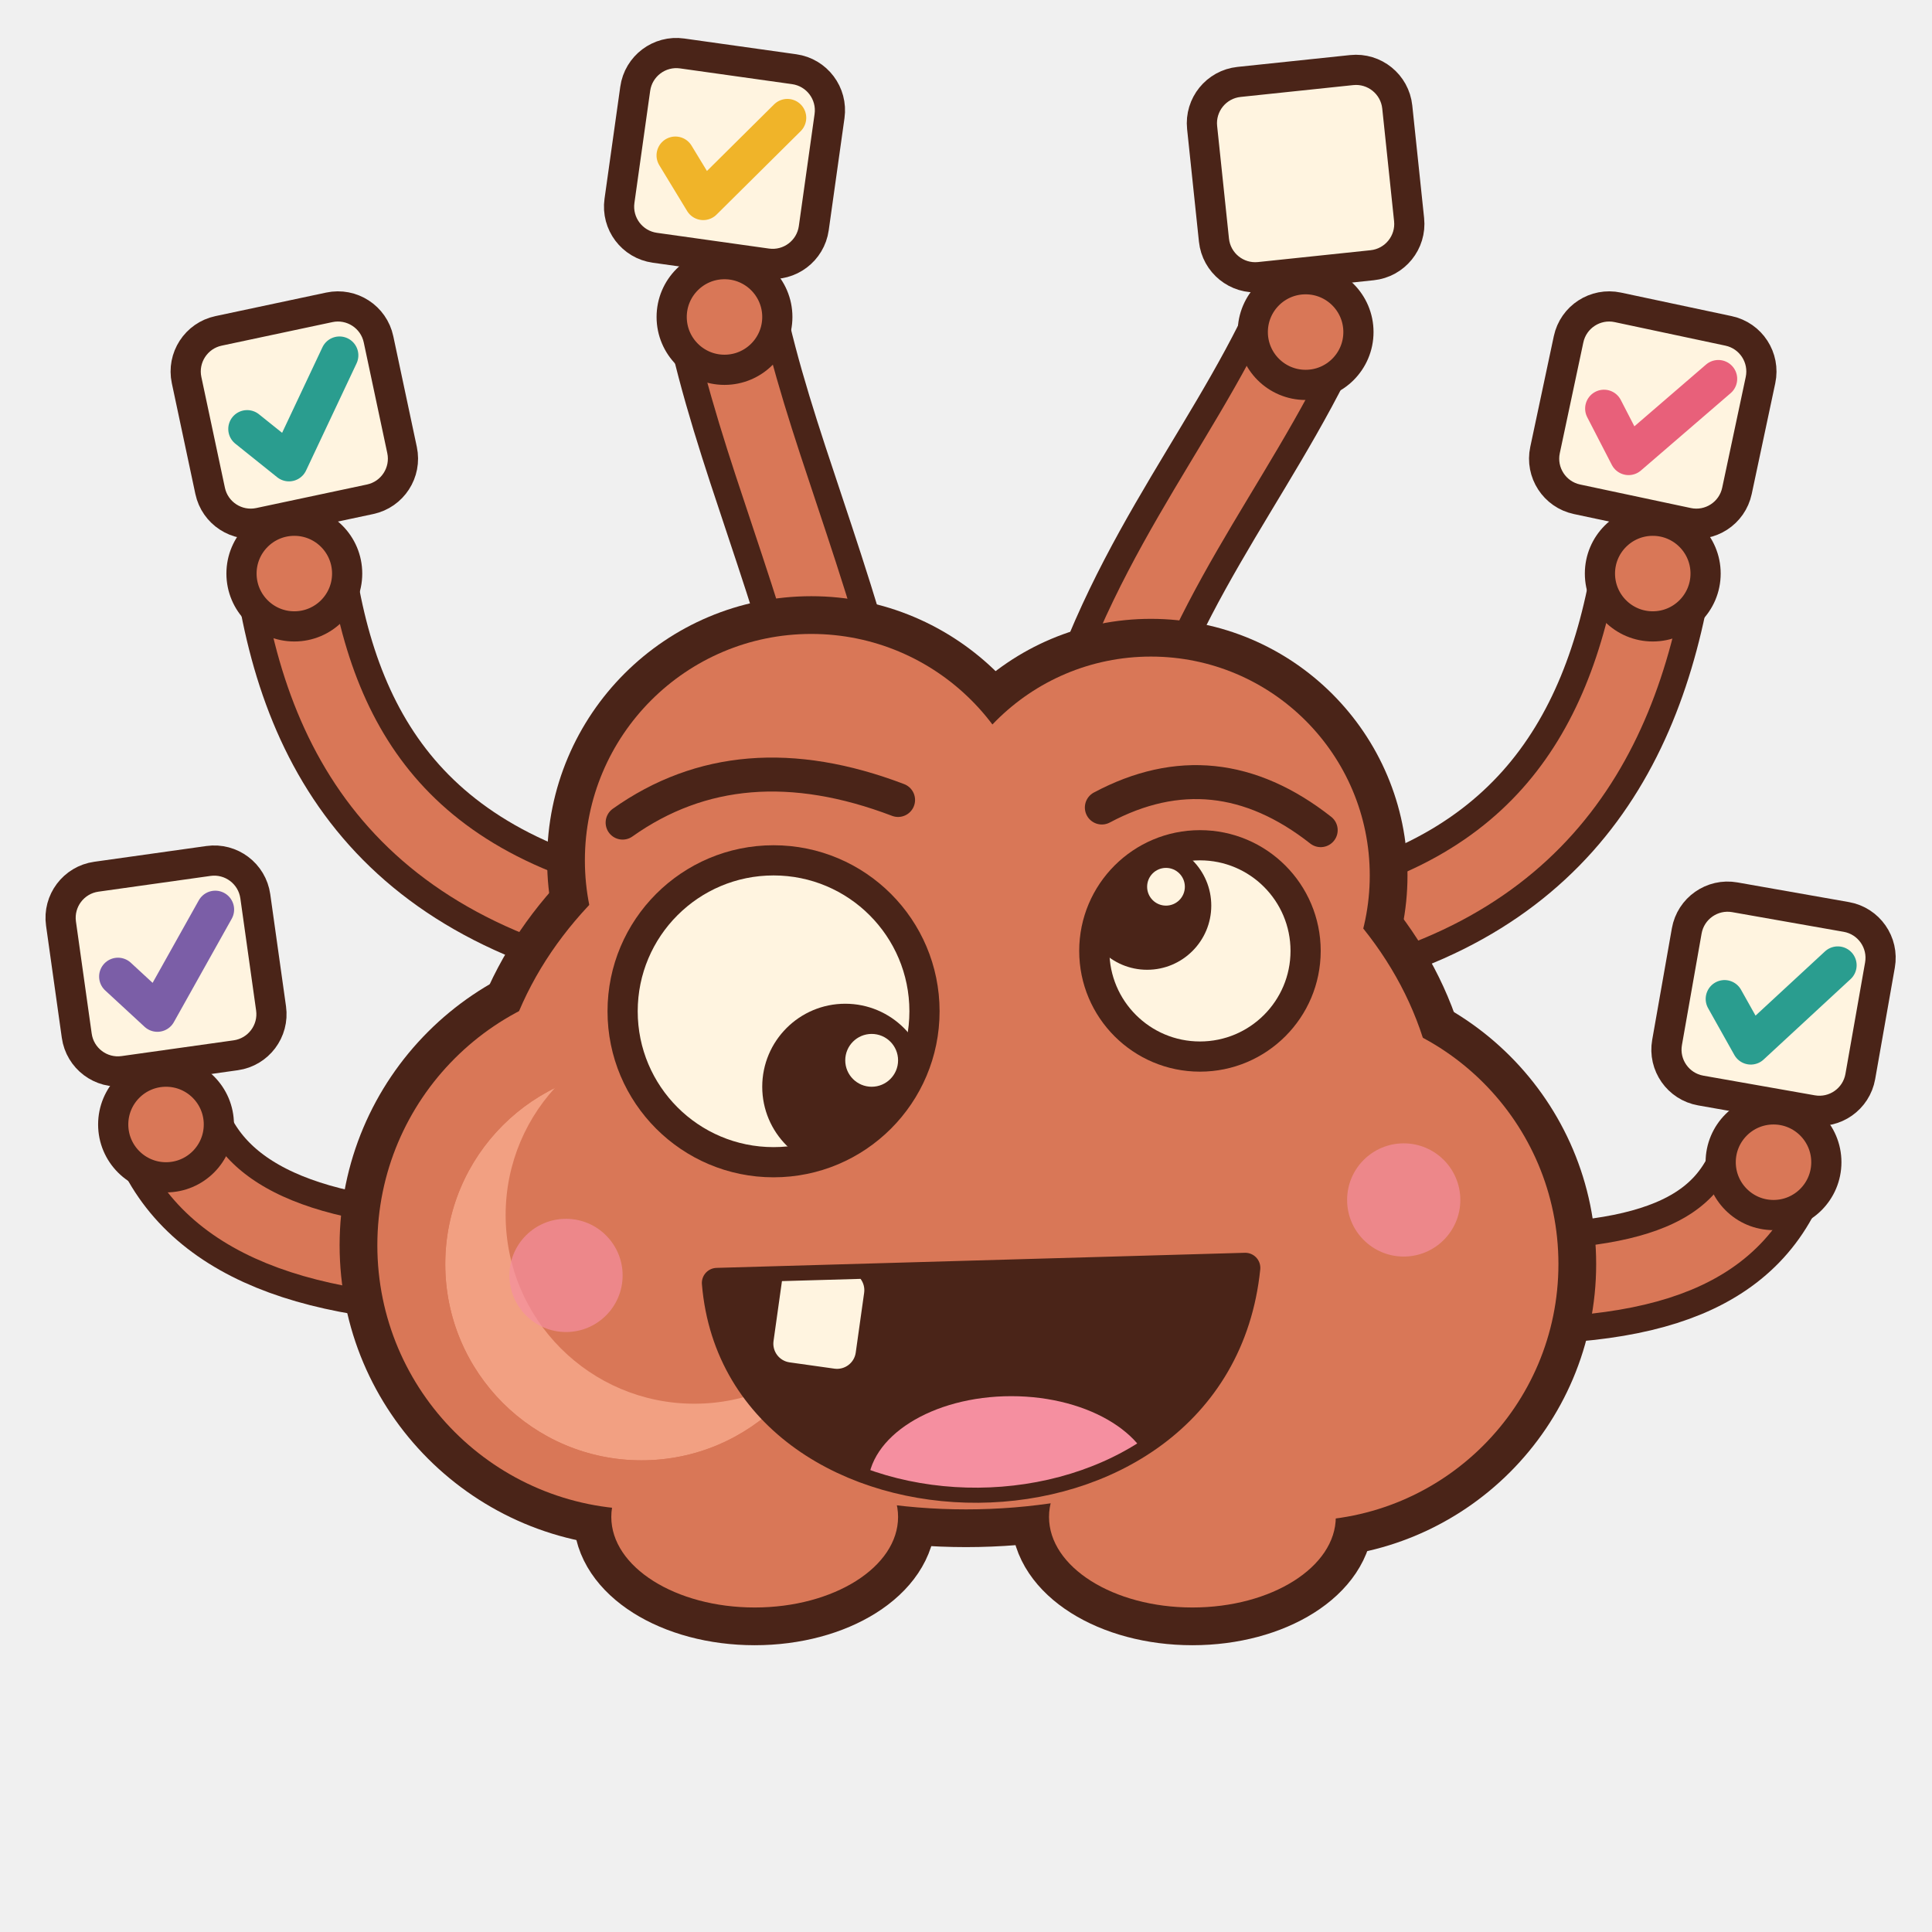
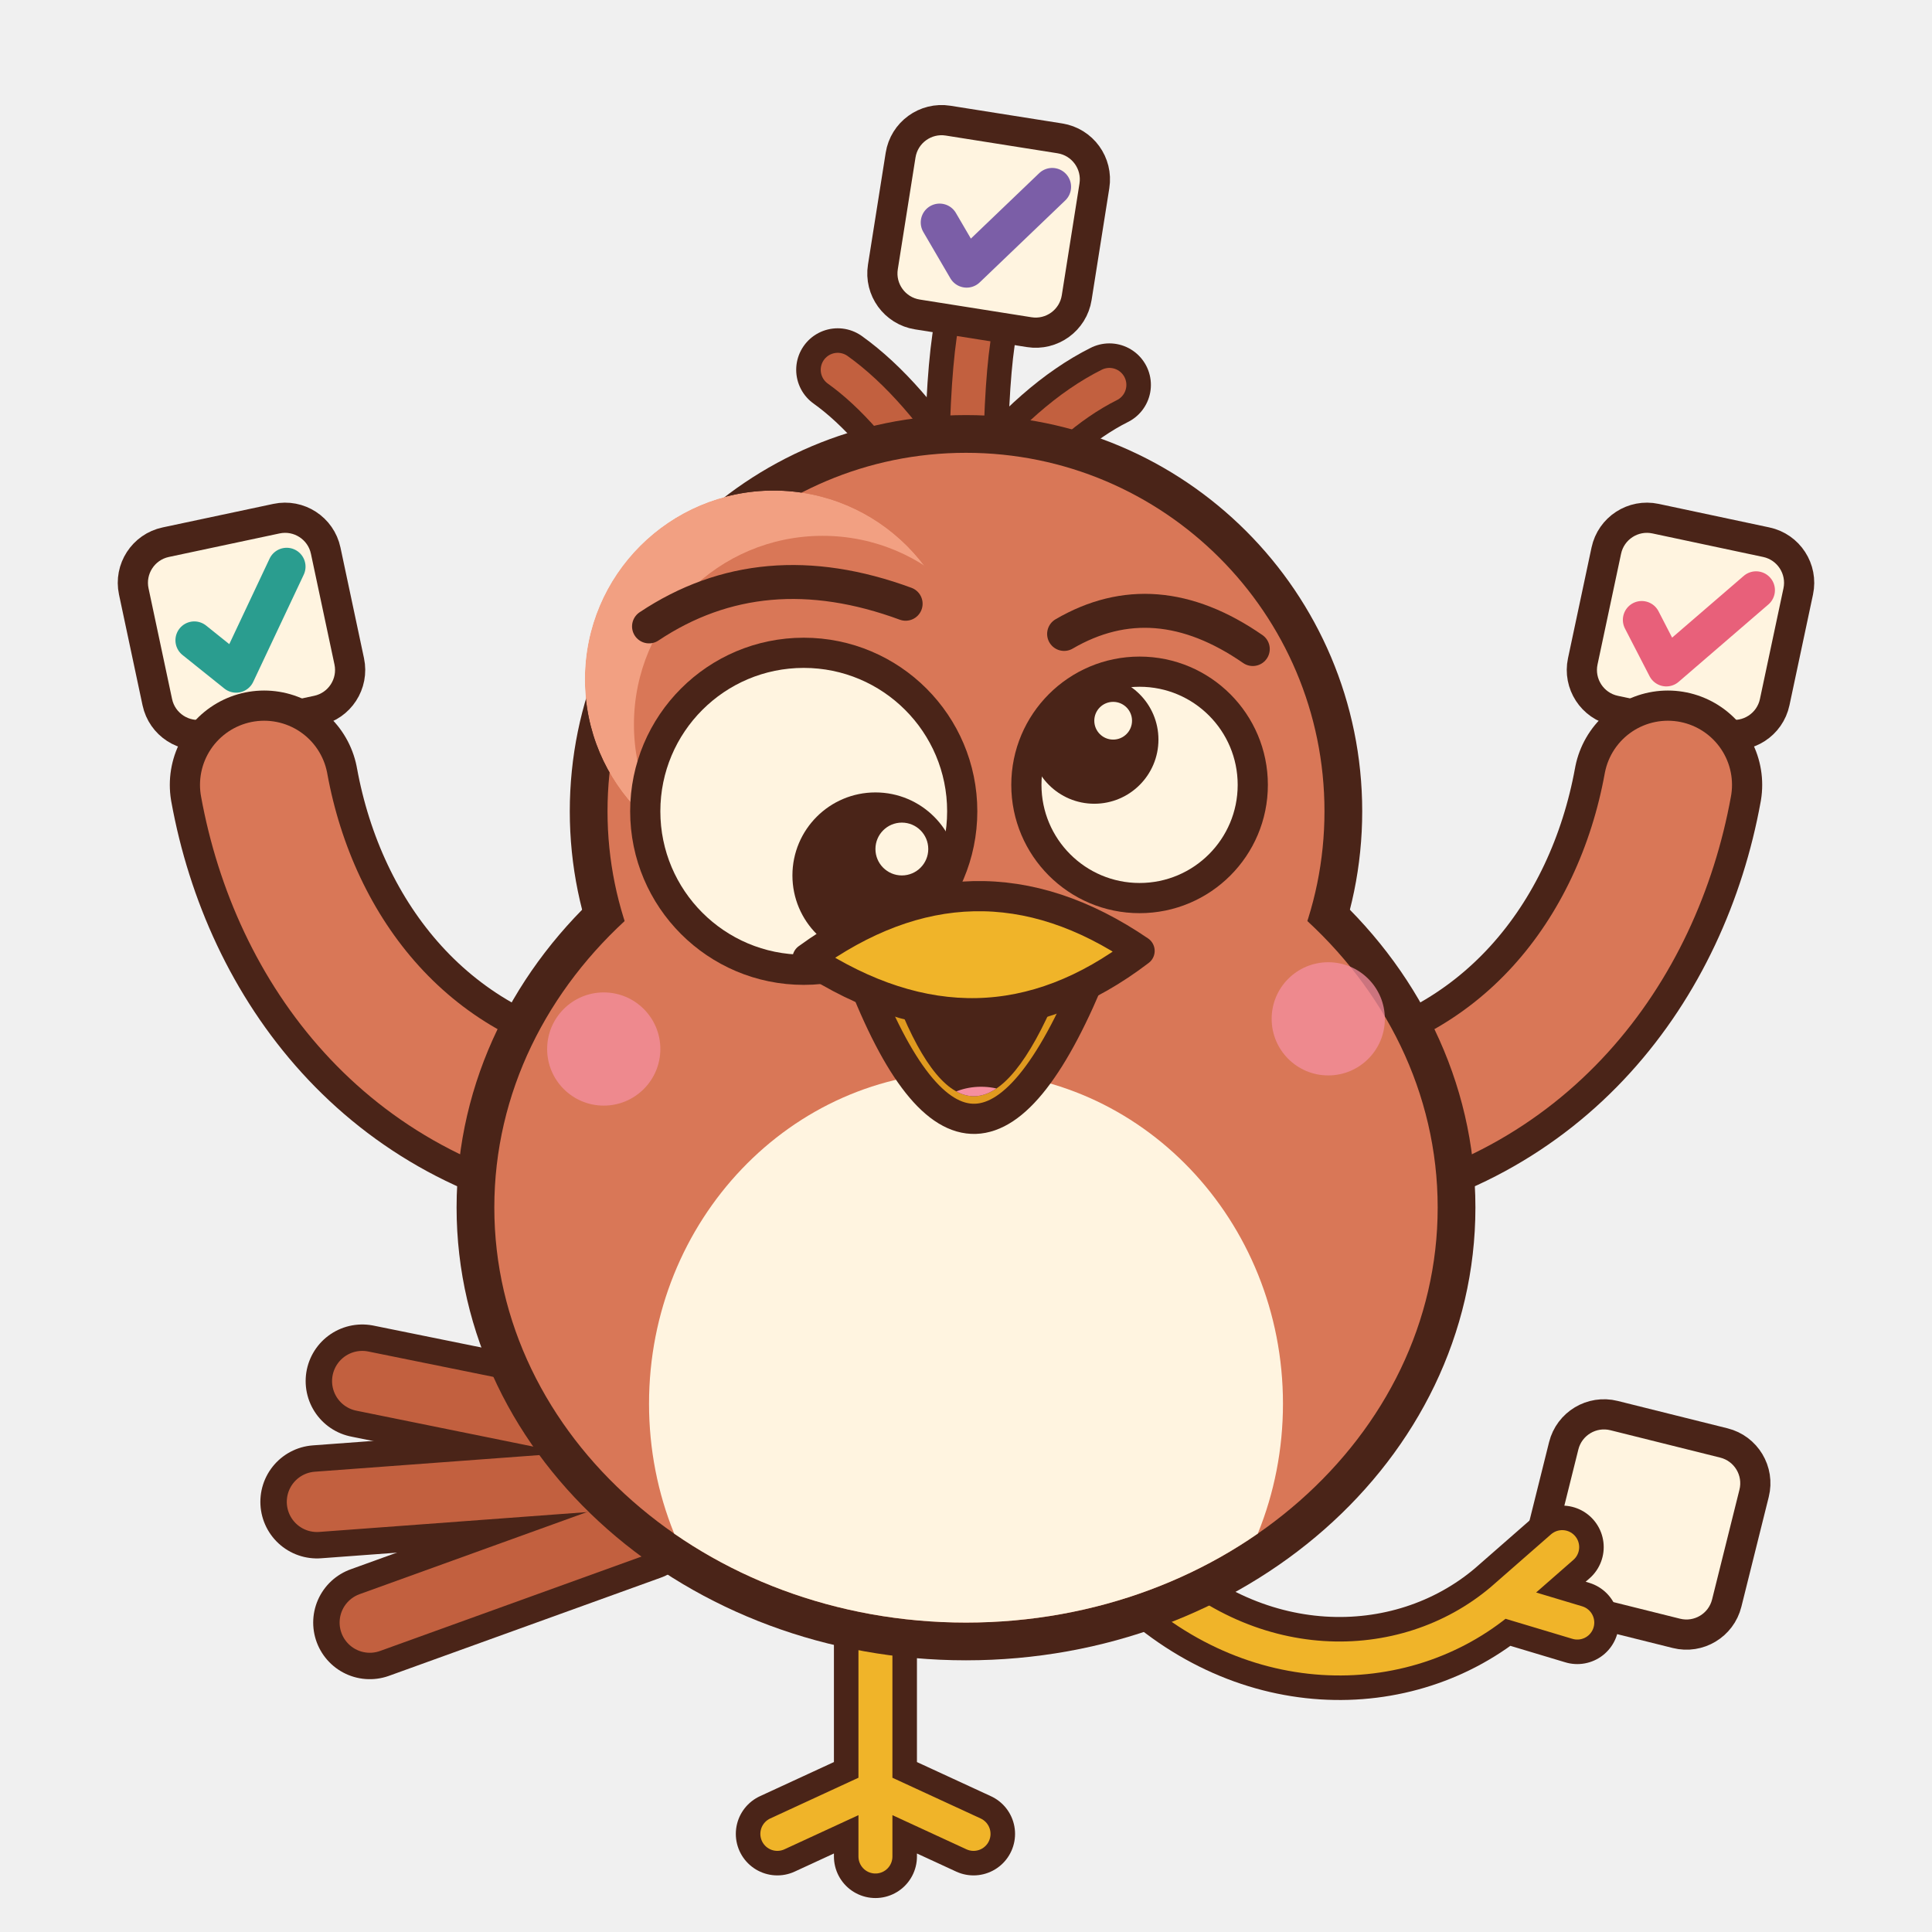
<svg xmlns="http://www.w3.org/2000/svg" viewBox="0 0 512 512" width="512" height="512" role="img">
  <defs>
    <g id="body">
-       <ellipse cx="256" cy="300" rx="125" ry="100" />
-       <circle cx="170" cy="330" r="70" />
-       <circle cx="345" cy="335" r="68" />
-       <circle cx="215" cy="228" r="60" />
-       <circle cx="305" cy="232" r="58" />
-       <ellipse cx="200" cy="402" rx="38" ry="24" />
-       <ellipse cx="316" cy="402" rx="38" ry="24" />
+       <circle cx="256" cy="215" r="95" />
+       <ellipse cx="256" cy="320" rx="125" ry="110" />
    </g>
-     <g id="arms" fill="none" stroke-linecap="round">
-       <path d="M185 250 C110 240 85 200 78 150" />
-       <path d="M228 205 C215 150 200 120 192 82" />
-       <path d="M288 205 C300 155 328 125 346 86" />
-       <path d="M338 250 C405 240 430 200 438 150" />
-       <path d="M130 335 C80 335 52 322 44 296" />
-       <path d="M388 340 C438 342 462 332 470 306" />
+     <clipPath id="bodyClip">
+       <circle cx="256" cy="215" r="95" />
+       <ellipse cx="256" cy="320" rx="125" ry="110" />
+     </clipPath>
+     <g id="wings" fill="none" stroke-linecap="round">
+       <path d="M160 300 C108 292 78 252 70 208" />
+       <path d="M352 300 C404 292 434 252 442 208" />
+     </g>
+     <g id="tail" fill="none" stroke-linecap="round">
+       <path d="M165 380 L96 366" />
+       <path d="M165 392 L84 398" />
+       <path d="M170 404 L98 430" />
+     </g>
+     <g id="tuft" fill="none" stroke-linecap="round">
+       <path d="M250 130 Q236 108 222 98" />
+       <path d="M256 130 Q256 104 258 90" />
+       <path d="M262 130 Q278 110 294 102" />
+     </g>
+     <g id="legs" fill="none" stroke-linecap="round" stroke-linejoin="round">
+       <path d="M232 420 L232 474 M206 486 L232 474 L232 492 M232 474 L258 486" />
+       <path d="M300 415 C330 446 372 446 398 424 M398 424 L414 410 M398 424 L418 430" />
    </g>
    <mask id="crescent">
      <rect width="512" height="512" fill="#000" />
-       <circle cx="170" cy="335" r="52" fill="#fff" />
-       <circle cx="184" cy="322" r="50" fill="#000" />
+       <circle cx="205" cy="180" r="50" fill="#fff" />
+       <circle cx="218" cy="192" r="50" fill="#000" />
    </mask>
    <clipPath id="eyeL">
-       <circle cx="205" cy="268" r="40" />
+       <circle cx="213" cy="215" r="42" />
    </clipPath>
    <clipPath id="eyeR">
-       <circle cx="318" cy="252" r="28" />
+       <circle cx="302" cy="208" r="30" />
    </clipPath>
    <clipPath id="mouth">
-       <path id="mouthShape" d="M190 340 C196 412 322 414 330 336 Z" />
+       <path id="mouthShape" d="M238 266 Q258 316 280 264 Z" />
    </clipPath>
    <g id="box">
      <rect x="-26" y="-26" width="52" height="52" rx="11" fill="#fff4e0" stroke="#4a2418" stroke-width="8" />
    </g>
    <path id="tick" d="M-13 1 L-4 12 L15 -13" fill="none" stroke-width="10" stroke-linecap="round" stroke-linejoin="round" />
  </defs>
-   <use href="#arms" stroke="#4a2418" stroke-width="32" />
-   <use href="#arms" stroke="#D97757" stroke-width="18" />
-   <g transform="translate(78 110) rotate(-12)">
+   <use href="#tail" stroke="#4a2418" stroke-width="30" />
+   <use href="#tail" stroke="#c2603f" stroke-width="16" />
+   <use href="#tuft" stroke="#4a2418" stroke-width="22" />
+   <use href="#tuft" stroke="#c2603f" stroke-width="9" />
+   <g transform="translate(64 166) rotate(-12)">
    <use href="#box" />
    <use href="#tick" stroke="#2a9d8f" />
  </g>
-   <g transform="translate(192 42) rotate(8)">
-     <use href="#box" />
-     <use href="#tick" stroke="#f0b429" />
-   </g>
-   <g transform="translate(346 46) rotate(-6)">
-     <use href="#box" />
-   </g>
-   <g transform="translate(438 110) rotate(12)">
+   <g transform="translate(448 166) rotate(12)">
    <use href="#box" />
    <use href="#tick" stroke="#e8607a" />
  </g>
-   <g transform="translate(44 256) rotate(-8)">
+   <g transform="translate(262 60) rotate(9)">
    <use href="#box" />
    <use href="#tick" stroke="#7b5ea7" />
  </g>
-   <g transform="translate(470 266) rotate(10)">
+   <g transform="translate(436 404) rotate(14)">
    <use href="#box" />
-     <use href="#tick" stroke="#2a9d8f" />
  </g>
-   <g fill="#D97757" stroke="#4a2418" stroke-width="8">
-     <circle cx="78" cy="152" r="14" />
-     <circle cx="192" cy="84" r="14" />
-     <circle cx="346" cy="88" r="14" />
-     <circle cx="438" cy="152" r="14" />
-     <circle cx="44" cy="298" r="14" />
-     <circle cx="470" cy="308" r="14" />
-   </g>
+   <use href="#wings" stroke="#4a2418" stroke-width="50" />
+   <use href="#wings" stroke="#D97757" stroke-width="34" />
+   <use href="#legs" stroke="#4a2418" stroke-width="22" />
+   <use href="#legs" stroke="#f0b429" stroke-width="9" />
  <use href="#body" fill="#4a2418" stroke="#4a2418" stroke-width="20" stroke-linejoin="round" />
  <use href="#body" fill="#D97757" />
+   <g clip-path="url(#bodyClip)">
+     <ellipse cx="256" cy="372" rx="84" ry="88" fill="#fff4e0" />
+   </g>
  <g mask="url(#crescent)">
-     <circle cx="170" cy="335" r="52" fill="#f2a082" />
+     <circle cx="205" cy="180" r="50" fill="#f2a082" />
  </g>
-   <circle cx="150" cy="338" r="15" fill="#f58fa0" opacity="0.7" />
-   <circle cx="372" cy="318" r="15" fill="#f58fa0" opacity="0.7" />
-   <circle cx="205" cy="268" r="40" fill="#fff4e0" stroke="#4a2418" stroke-width="8" />
+   <circle cx="160" cy="278" r="15" fill="#f58fa0" opacity="0.75" />
+   <circle cx="352" cy="270" r="15" fill="#f58fa0" opacity="0.75" />
+   <circle cx="213" cy="215" r="42" fill="#fff4e0" stroke="#4a2418" stroke-width="8" />
  <g clip-path="url(#eyeL)">
-     <circle cx="224" cy="288" r="22" fill="#4a2418" />
-     <circle cx="231" cy="281" r="7" fill="#fff4e0" />
+     <circle cx="232" cy="232" r="22" fill="#4a2418" />
+     <circle cx="239" cy="225" r="7" fill="#fff4e0" />
  </g>
-   <circle cx="318" cy="252" r="28" fill="#fff4e0" stroke="#4a2418" stroke-width="8" />
+   <circle cx="302" cy="208" r="30" fill="#fff4e0" stroke="#4a2418" stroke-width="8" />
  <g clip-path="url(#eyeR)">
-     <circle cx="304" cy="240" r="17" fill="#4a2418" />
-     <circle cx="309" cy="235" r="5" fill="#fff4e0" />
+     <circle cx="290" cy="196" r="17" fill="#4a2418" />
+     <circle cx="295" cy="191" r="5" fill="#fff4e0" />
  </g>
-   <path d="M165 218 Q196 196 238 212" fill="none" stroke="#4a2418" stroke-width="9" stroke-linecap="round" />
-   <path d="M292 214 Q322 198 350 220" fill="none" stroke="#4a2418" stroke-width="9" stroke-linecap="round" />
-   <use href="#mouthShape" fill="#4a2418" stroke="#4a2418" stroke-width="8" stroke-linejoin="round" />
+   <path d="M172 166 Q202 146 240 160" fill="none" stroke="#4a2418" stroke-width="9" stroke-linecap="round" />
+   <path d="M282 168 Q306 154 332 172" fill="none" stroke="#4a2418" stroke-width="9" stroke-linecap="round" />
+   <path d="M228 258 Q258 336 290 256 Z" fill="#e09a1f" stroke="#4a2418" stroke-width="8" stroke-linejoin="round" />
+   <use href="#mouthShape" fill="#4a2418" />
  <g clip-path="url(#mouth)">
-     <ellipse cx="268" cy="394" rx="38" ry="24" fill="#f58fa0" />
-     <rect x="206" y="336" width="22" height="26" rx="5" fill="#fff4e0" transform="rotate(8 217 349)" />
+     <ellipse cx="260" cy="302" rx="16" ry="14" fill="#f58fa0" />
  </g>
+   <path d="M214 254 Q258 222 302 252 Q260 284 214 254 Z" fill="#f0b429" stroke="#4a2418" stroke-width="8" stroke-linejoin="round" />
</svg>
